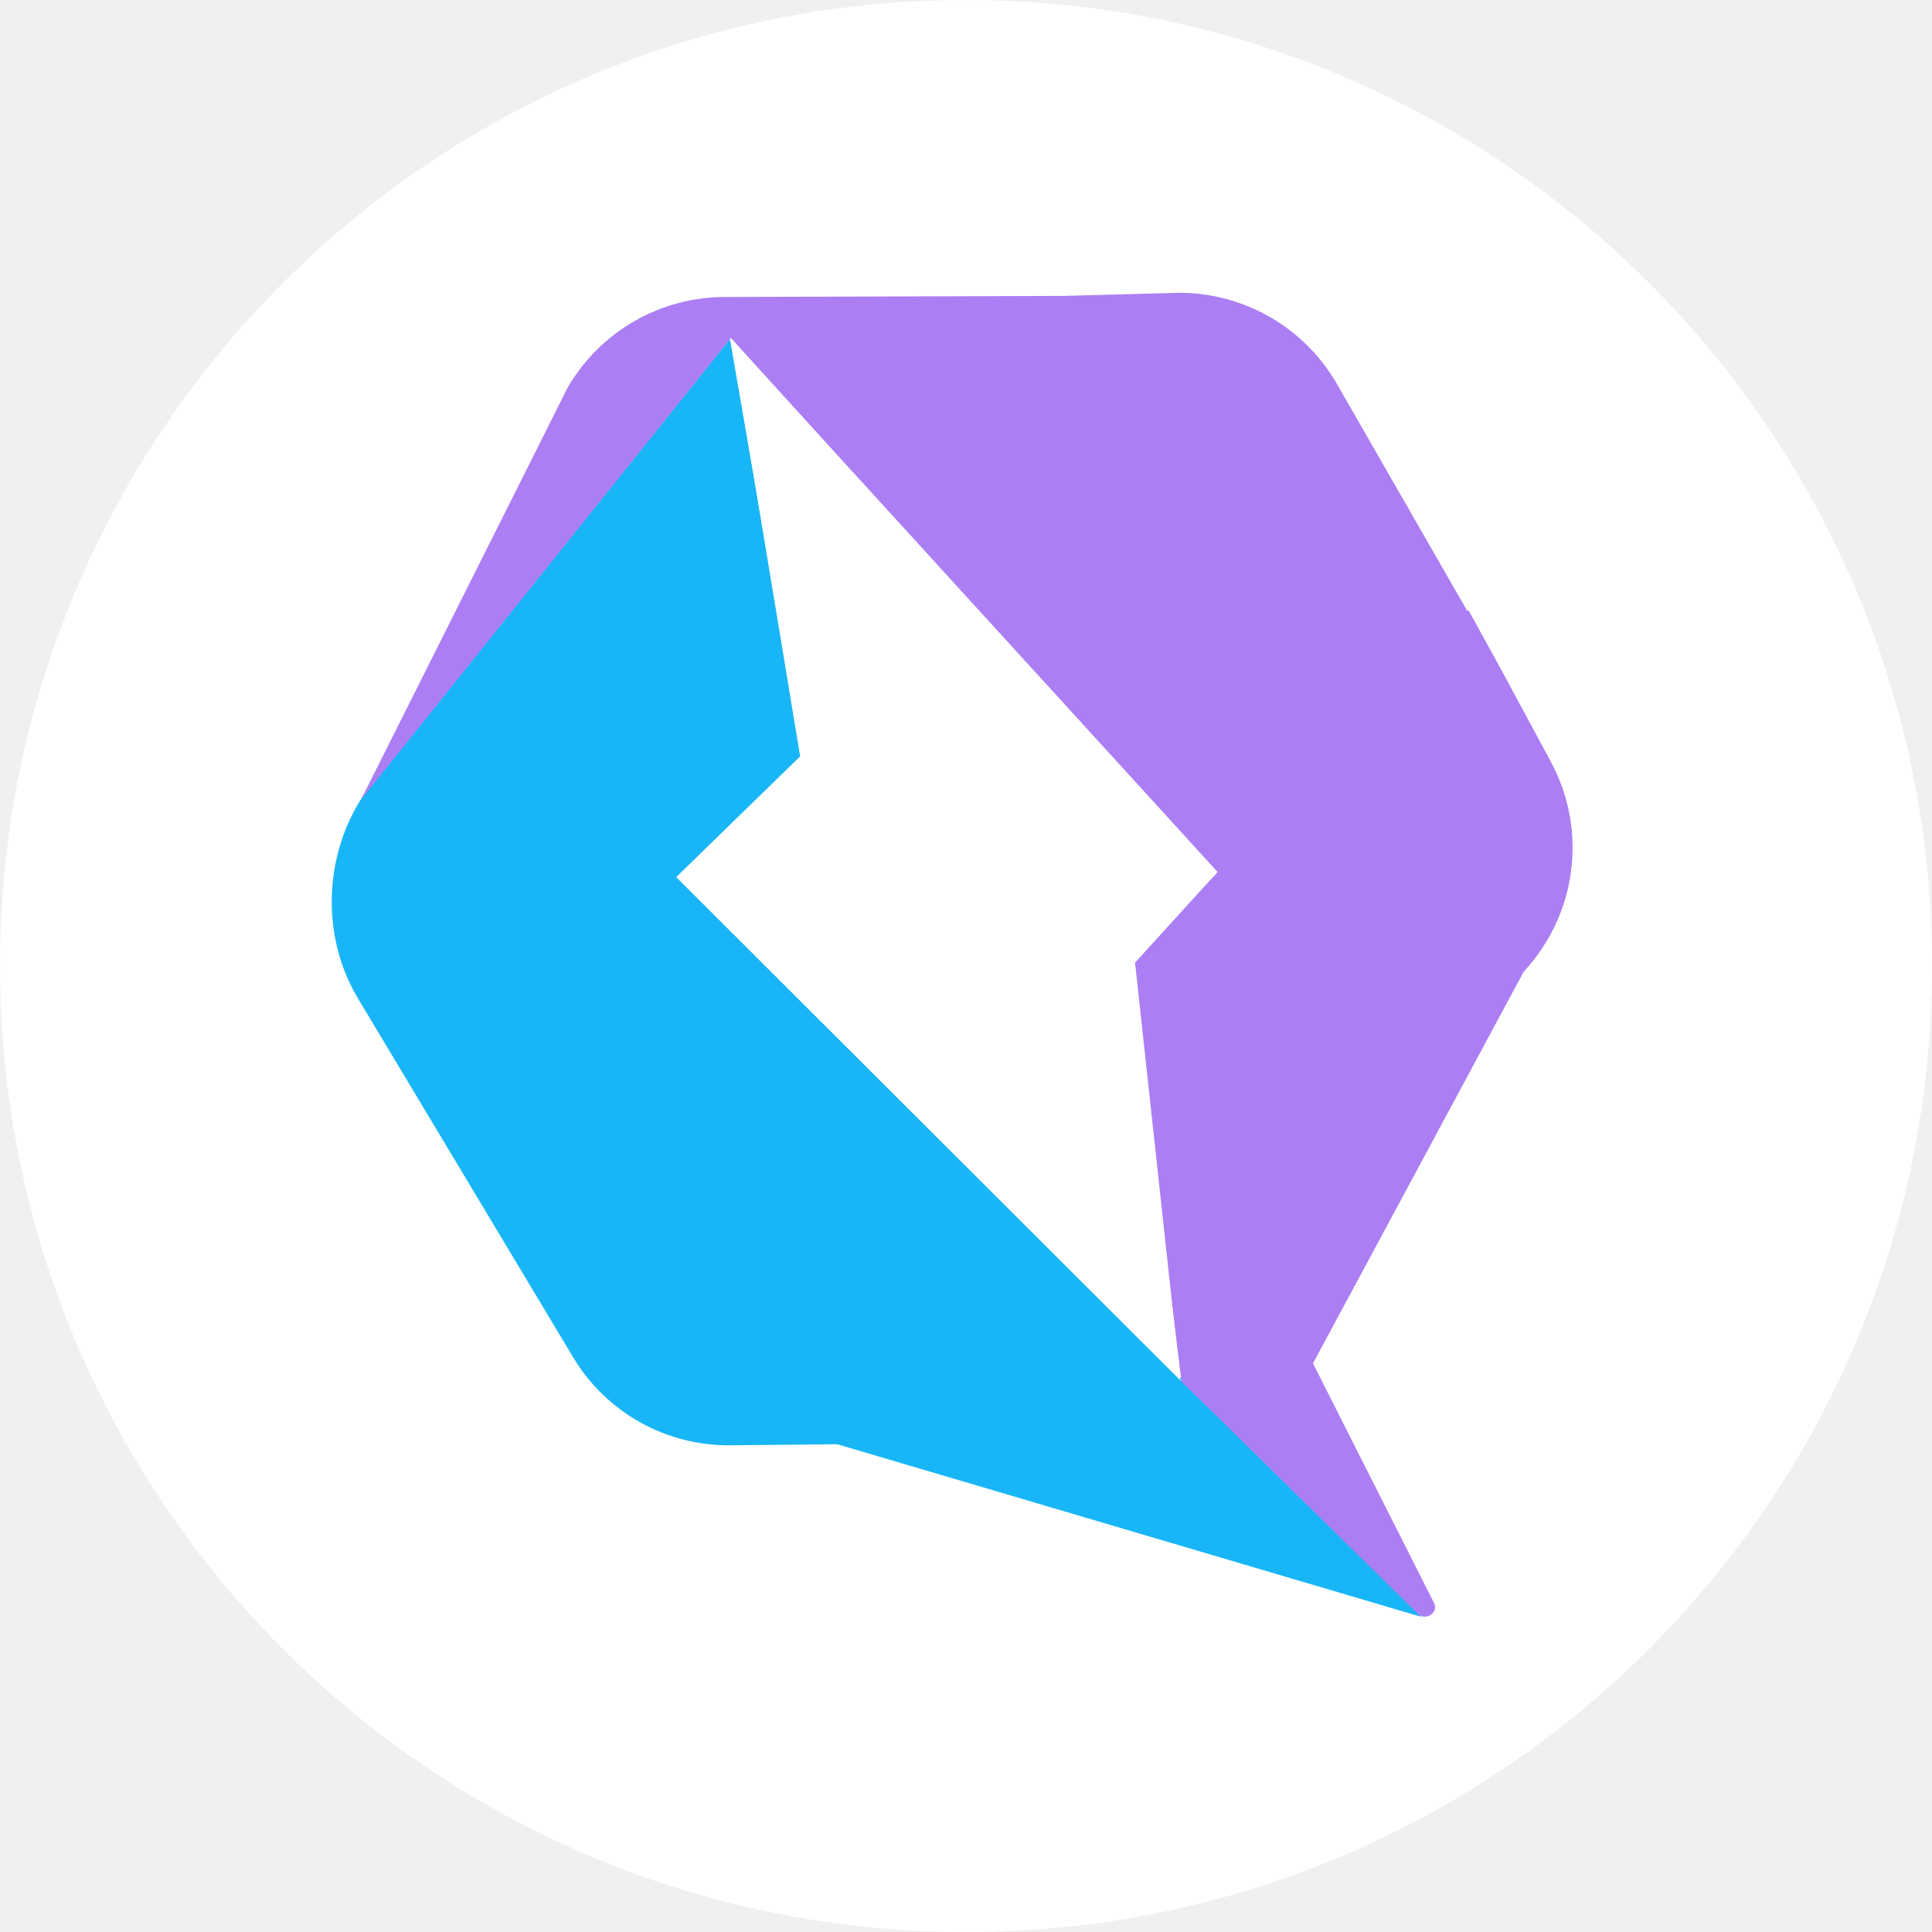
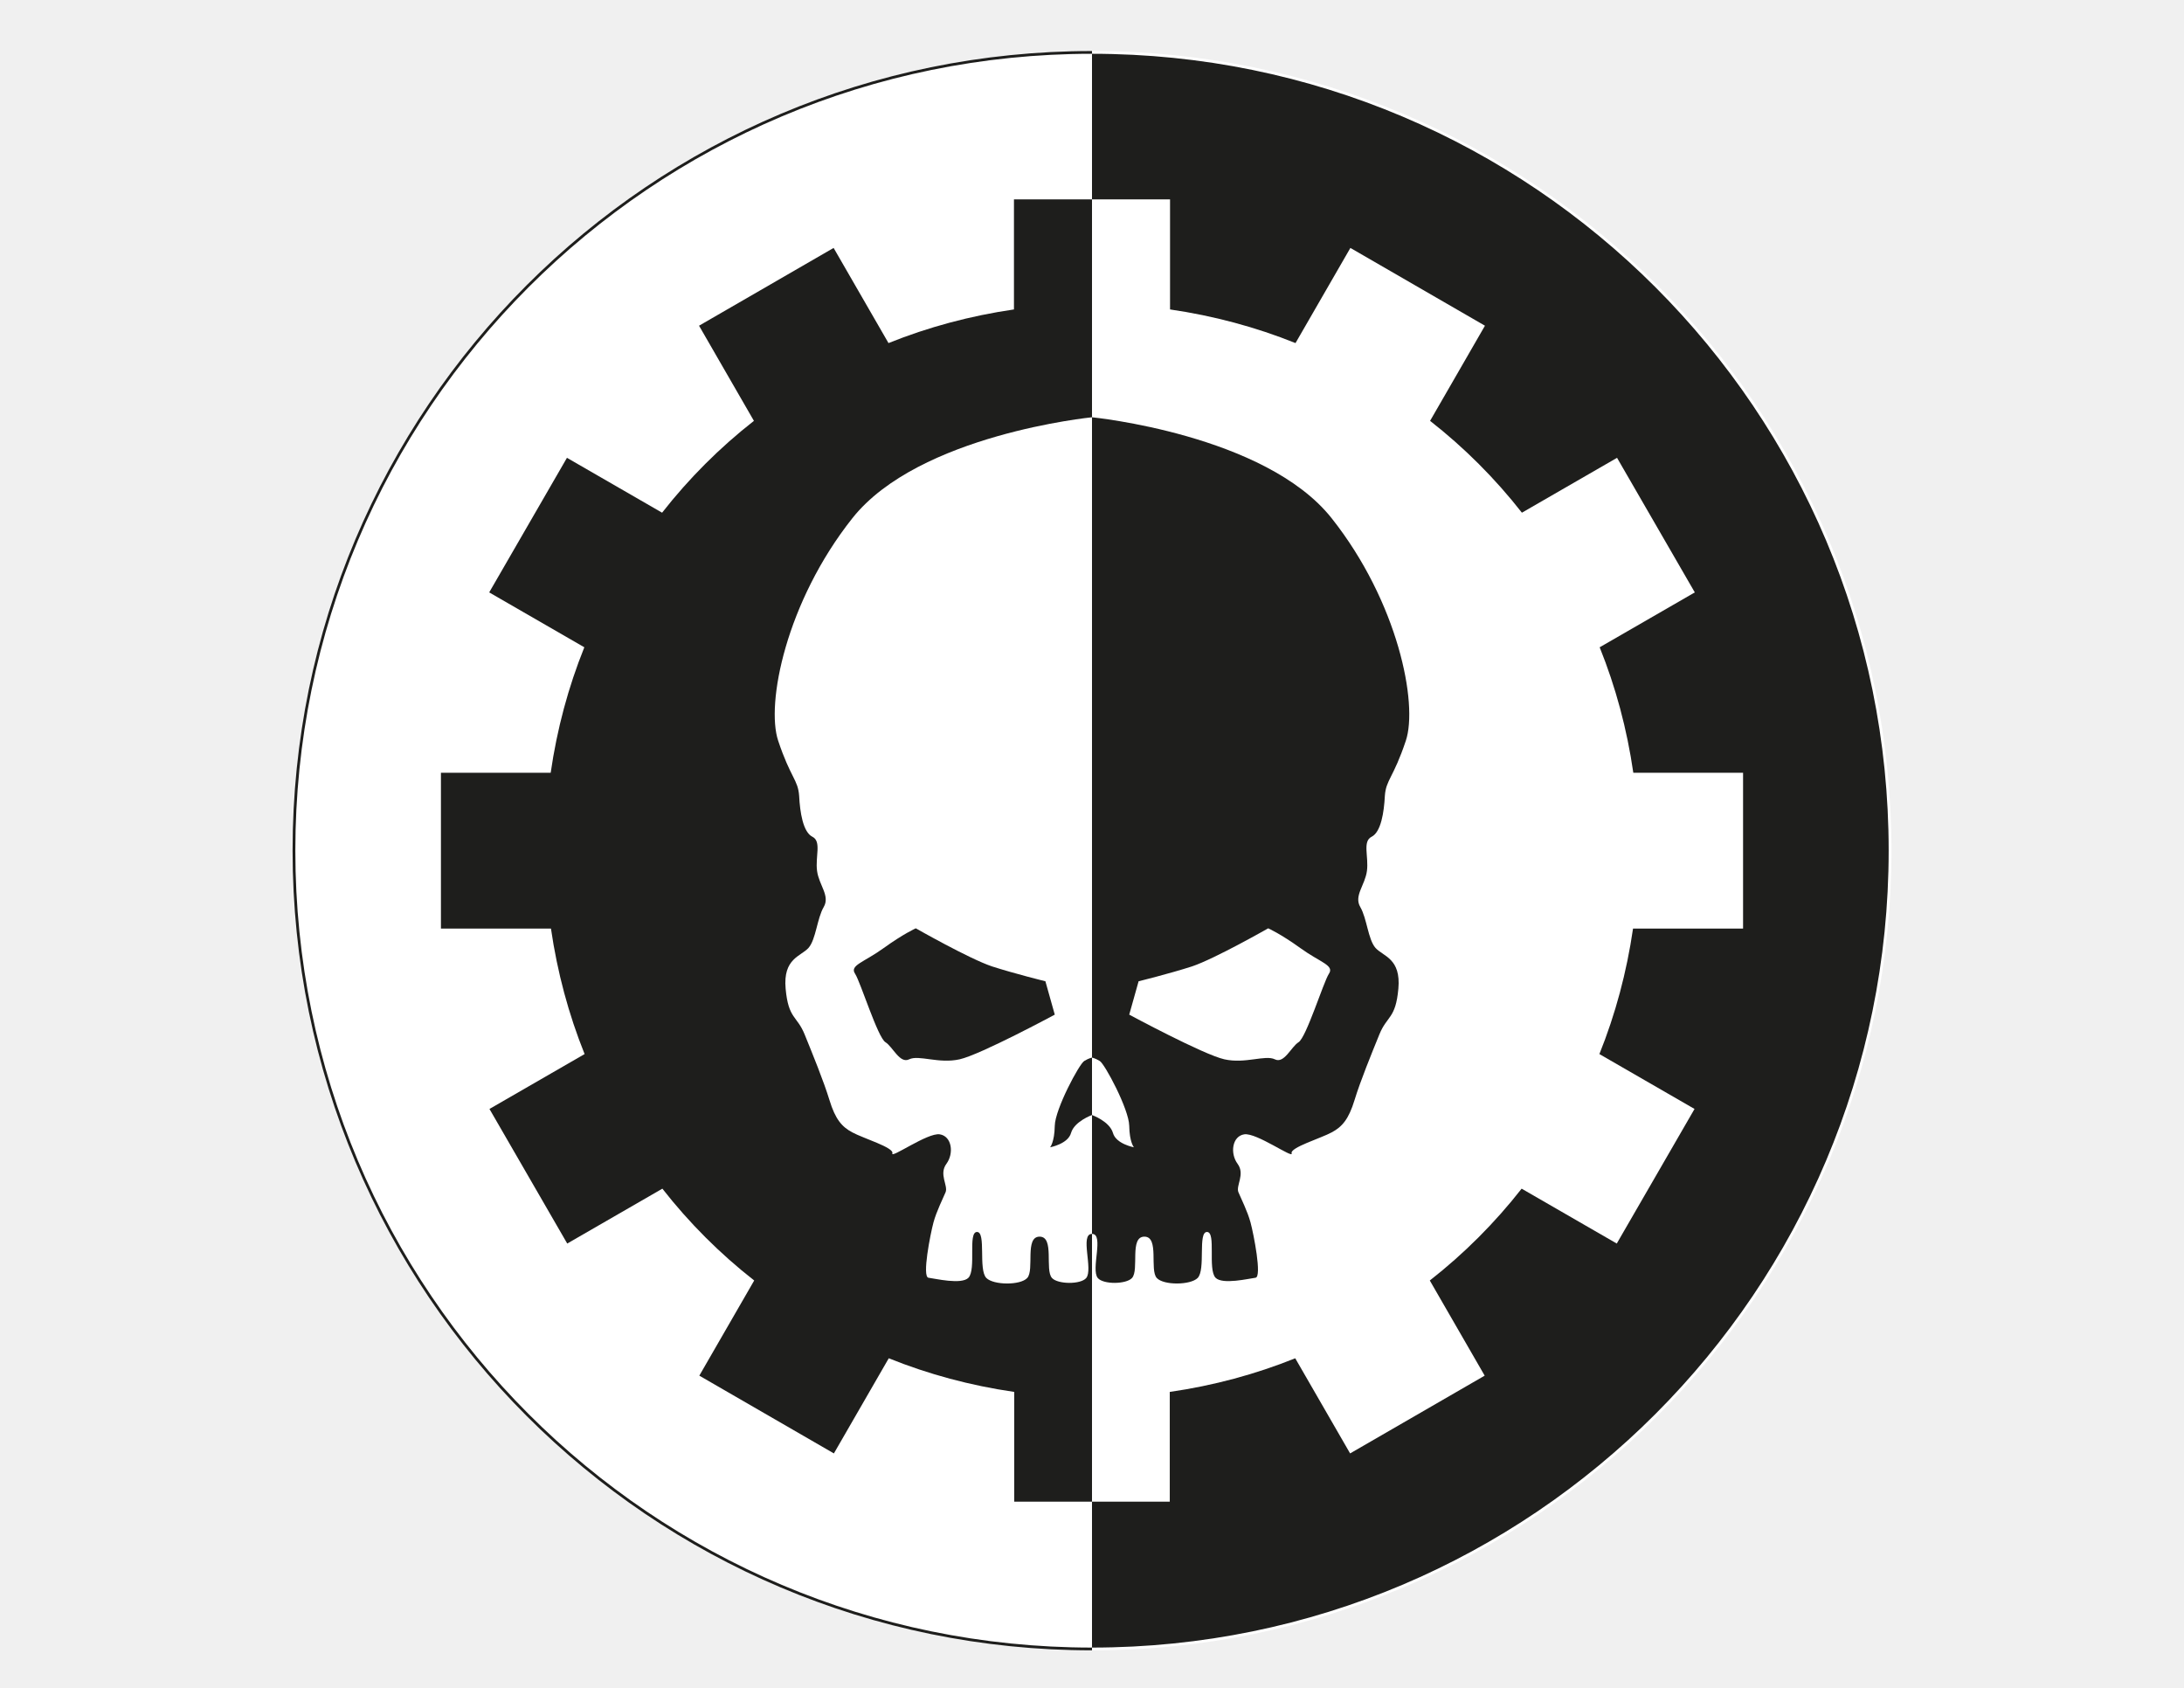
- <svg xmlns="http://www.w3.org/2000/svg" fill="none" viewBox="0 0 500 500">
-   <g clip-path="url(#a)">
-     <circle cx="250" cy="250" r="250" fill="#fff" />
-     <path fill="#18B6F6" d="m367.87 418.45-61.17-61.18-.94.13v-.67L175.7 227.53l32.05-31.13L188.9 87.73 99.56 199.09c-15.22 15.42-18.03 40.51-7.08 59.03l55.83 93.11a46.82 46.82 0 0 0 40.73 22.81l27.65-.27 151.18 44.68Z" />
-     <path fill="#AC7EF4" d="m401.25 196.94-12.29-22.81-6.41-11.67-2.54-4.56-.26.26-33.66-58.63a47.07 47.07 0 0 0-41.27-23.75l-29.51.8-88.01.28a47.07 47.07 0 0 0-40.33 23.34L93.4 207l95.76-119.54L314.7 226.19l-22.3 22.67 13.35 108.54.13-.26v.26h-.26l.26.27 10.42 10.2 50.62 49.78c2.13 2 5.6-.4 4.13-2.96l-31.25-61.85 54.5-101.3 1.73-2c.67-.81 1.33-1.62 1.87-2.42a46.8 46.8 0 0 0 3.34-50.18Z" />
-     <path fill="#fff" d="M315.1 225.65 189.18 87.6l17.9 108.14L175 227l130.5 130.27-11.75-108.14 21.37-23.48Z" />
-   </g>
-   <defs>
-     <clipPath id="a">
-       <path fill="#fff" d="M0 0h500v500H0z" />
-     </clipPath>
-   </defs>
+ <svg xmlns="http://www.w3.org/2000/svg" version="1.1" id="Layer_1" x="0px" y="0px" width="792px" height="612px" viewBox="0 0 792 612" style="enable-background:new 0 0 792 612;" xml:space="preserve">
+   <style type="text/css">
+ 	.st0{fill:#1E1E1C;stroke:#FFFFFF;stroke-miterlimit:10;}
+ 	.st1{fill:#FFFFFF;}
+ 	.st2{fill:#1E1E1C;}
+ 	.st3{fill:#FFFFFF;stroke:#1E1E1C;stroke-miterlimit:10;}
+ </style>
+   <path class="st0" d="M396,19c159.9,0,289.4,129.6,289.4,289.4S555.9,597.9,396,597.9" />
+   <path class="st1" d="M632.1,336.6v-56.4h-39.8c-2.3-15.9-6.4-31.1-12.2-45.5l34.5-19.9L586.4,166l-34.5,19.9  c-9.7-12.4-20.9-23.6-33.3-33.3l19.9-34.5l-48.8-28.2l-19.9,34.5c-14.4-5.8-29.7-9.9-45.5-12.2V72.3H396v37.8v18.6v359.4v18.6v37.8  h28.2v-39.8c15.9-2.3,31.1-6.4,45.5-12.2l19.9,34.5l48.8-28.2l-19.9-34.5c12.4-9.7,23.6-20.9,33.3-33.3l34.5,19.9l28.2-48.8  l-34.5-19.9c5.8-14.4,9.9-29.7,12.2-45.5H632.1z" />
+   <path class="st2" d="M396,151.3c0,0,62.8,6.2,86.9,36.6s31.4,67.3,26.9,80.7c-4.5,13.5-7.2,14.1-7.6,20c-0.3,5.9-1.4,13.1-4.8,14.8  c-3.4,1.7-1,7.2-1.7,12.4c-0.7,5.2-4.8,9-2.4,13.1c2.4,4.1,2.8,11.7,5.5,14.8c2.8,3.1,9.3,3.8,8.3,14.8c-1,11-4.1,9.7-6.9,16.6  s-6.9,16.9-9,23.8s-4.5,9.7-8.3,11.7c-3.8,2.1-15.2,5.5-14.5,7.6c0.7,2.1-12.8-7.6-17.2-6.9s-5.2,6.9-2.4,10.7  c2.8,3.8-0.7,7.9,0.3,10.3s3.3,6.9,4.4,11c1.1,4.1,4.2,19.7,1.8,20s-12,2.6-14.5,0c-2.9-3.1,0.3-16.6-3.1-16.6s-0.4,13.7-3.4,16.7  c-2.6,2.6-12.3,2.7-14.8,0c-2.7-2.9,1-15-4.5-15c-5.5,0-1.8,12.1-4.5,15c-2.1,2.3-10.4,2.4-12.4,0c-2.6-3.1,2.4-16-2.1-16" />
+   <path class="st1" d="M412.9,355.8l-3.4,12.1c0,0,26.9,14.5,34.5,16.2c7.6,1.7,14.8-1.7,18.3,0c3.4,1.7,5.9-4.5,8.6-6.2  c2.8-1.7,9-21.7,11-24.8c2.1-3.1-3.1-4.1-10.3-9.3c-7.2-5.2-11.7-7.2-11.7-7.2s-19.3,11-27.6,13.8  C423.9,353.1,412.9,355.8,412.9,355.8z" />
+   <path class="st1" d="M411.2,416c0,0-1.6-1.8-1.7-7.8s-8.9-22.5-10.7-23.5c-1.8-1.1-2.8-1.2-2.8-1.2v20.8c0,0,6.4,2.3,7.6,6.5  C404.7,414.8,411.2,416,411.2,416z" />
+   <path class="st3" d="M396,19c-159.9,0-289.4,129.6-289.4,289.4S236.1,597.9,396,597.9" />
+   <path class="st2" d="M159.9,336.6v-56.4h39.8c2.3-15.9,6.4-31.1,12.2-45.5l-34.5-19.9l28.2-48.8l34.5,19.9  c9.7-12.4,20.9-23.6,33.3-33.3l-19.9-34.5l48.8-28.2l19.9,34.5c14.4-5.8,29.7-9.9,45.5-12.2V72.3H396v37.8v18.6v359.4v18.6v37.8  h-28.2v-39.8c-15.9-2.3-31.1-6.4-45.5-12.2L302.4,527l-48.8-28.2l19.9-34.5c-12.4-9.7-23.6-20.9-33.3-33.3l-34.5,19.9l-28.2-48.8  l34.5-19.9c-5.8-14.4-9.9-29.7-12.2-45.5H159.9z" />
+   <path class="st1" d="M396,151.3c0,0-62.8,6.2-86.9,36.6s-31.4,67.3-26.9,80.7c4.5,13.5,7.2,14.1,7.6,20c0.3,5.9,1.4,13.1,4.8,14.8  c3.4,1.7,1,7.2,1.7,12.4c0.7,5.2,4.8,9,2.4,13.1c-2.4,4.1-2.8,11.7-5.5,14.8c-2.8,3.1-9.3,3.8-8.3,14.8c1,11,4.1,9.7,6.9,16.6  s6.9,16.9,9,23.8s4.5,9.7,8.3,11.7c3.8,2.1,15.2,5.5,14.5,7.6c-0.7,2.1,12.8-7.6,17.2-6.9s5.2,6.9,2.4,10.7  c-2.8,3.8,0.7,7.9-0.3,10.3s-3.3,6.9-4.4,11c-1.1,4.1-4.2,19.7-1.8,20s12,2.6,14.5,0c2.9-3.1-0.3-16.6,3.1-16.6s0.4,13.7,3.4,16.7  c2.6,2.6,12.3,2.7,14.8,0c2.7-2.9-1-15,4.5-15c5.5,0,1.8,12.1,4.5,15c2.1,2.3,10.4,2.4,12.4,0c2.6-3.1-2.4-16,2.1-16" />
+   <path class="st2" d="M379.1,355.8l3.4,12.1c0,0-26.9,14.5-34.5,16.2c-7.6,1.7-14.8-1.7-18.3,0c-3.4,1.7-5.9-4.5-8.6-6.2  c-2.8-1.7-9-21.7-11-24.8c-2.1-3.1,3.1-4.1,10.3-9.3c7.2-5.2,11.7-7.2,11.7-7.2s19.3,11,27.6,13.8  C368.1,353.1,379.1,355.8,379.1,355.8z" />
+   <path class="st2" d="M380.8,416c0,0,1.6-1.8,1.7-7.8s8.9-22.5,10.7-23.5c1.8-1.1,2.8-1.2,2.8-1.2v20.8c0,0-6.4,2.3-7.6,6.5  C387.3,414.8,380.8,416,380.8,416z" />
</svg>
